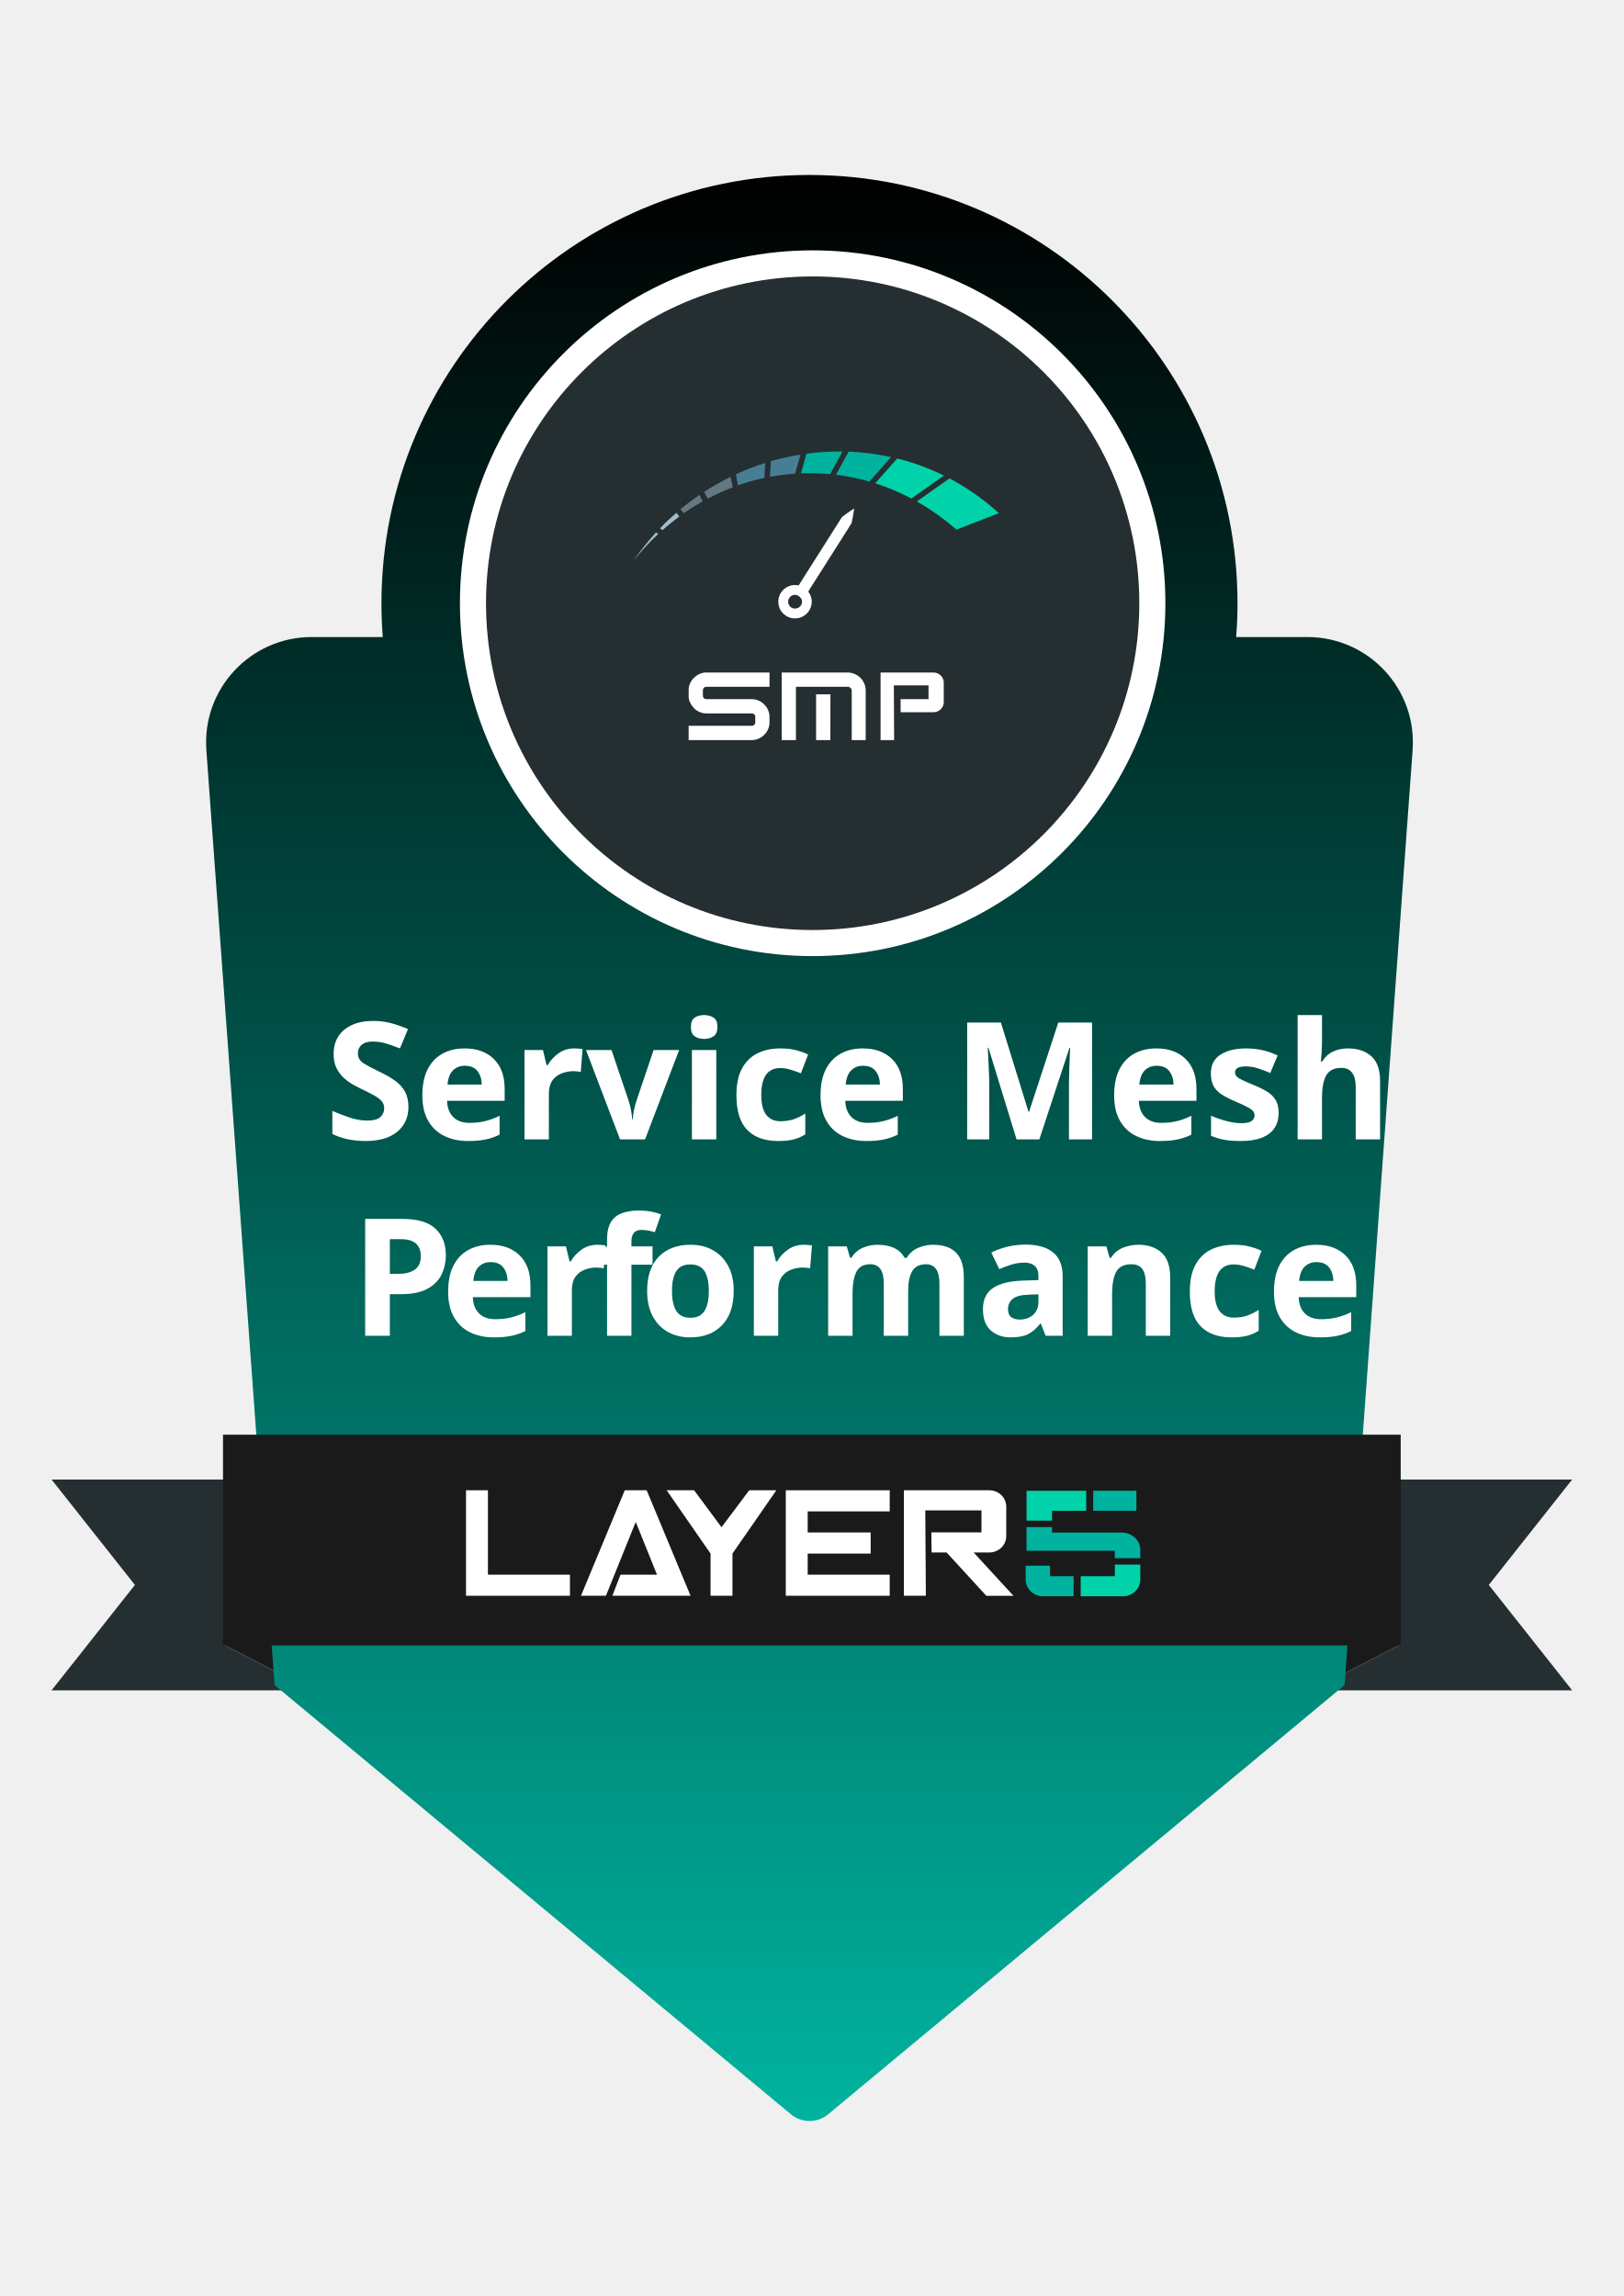
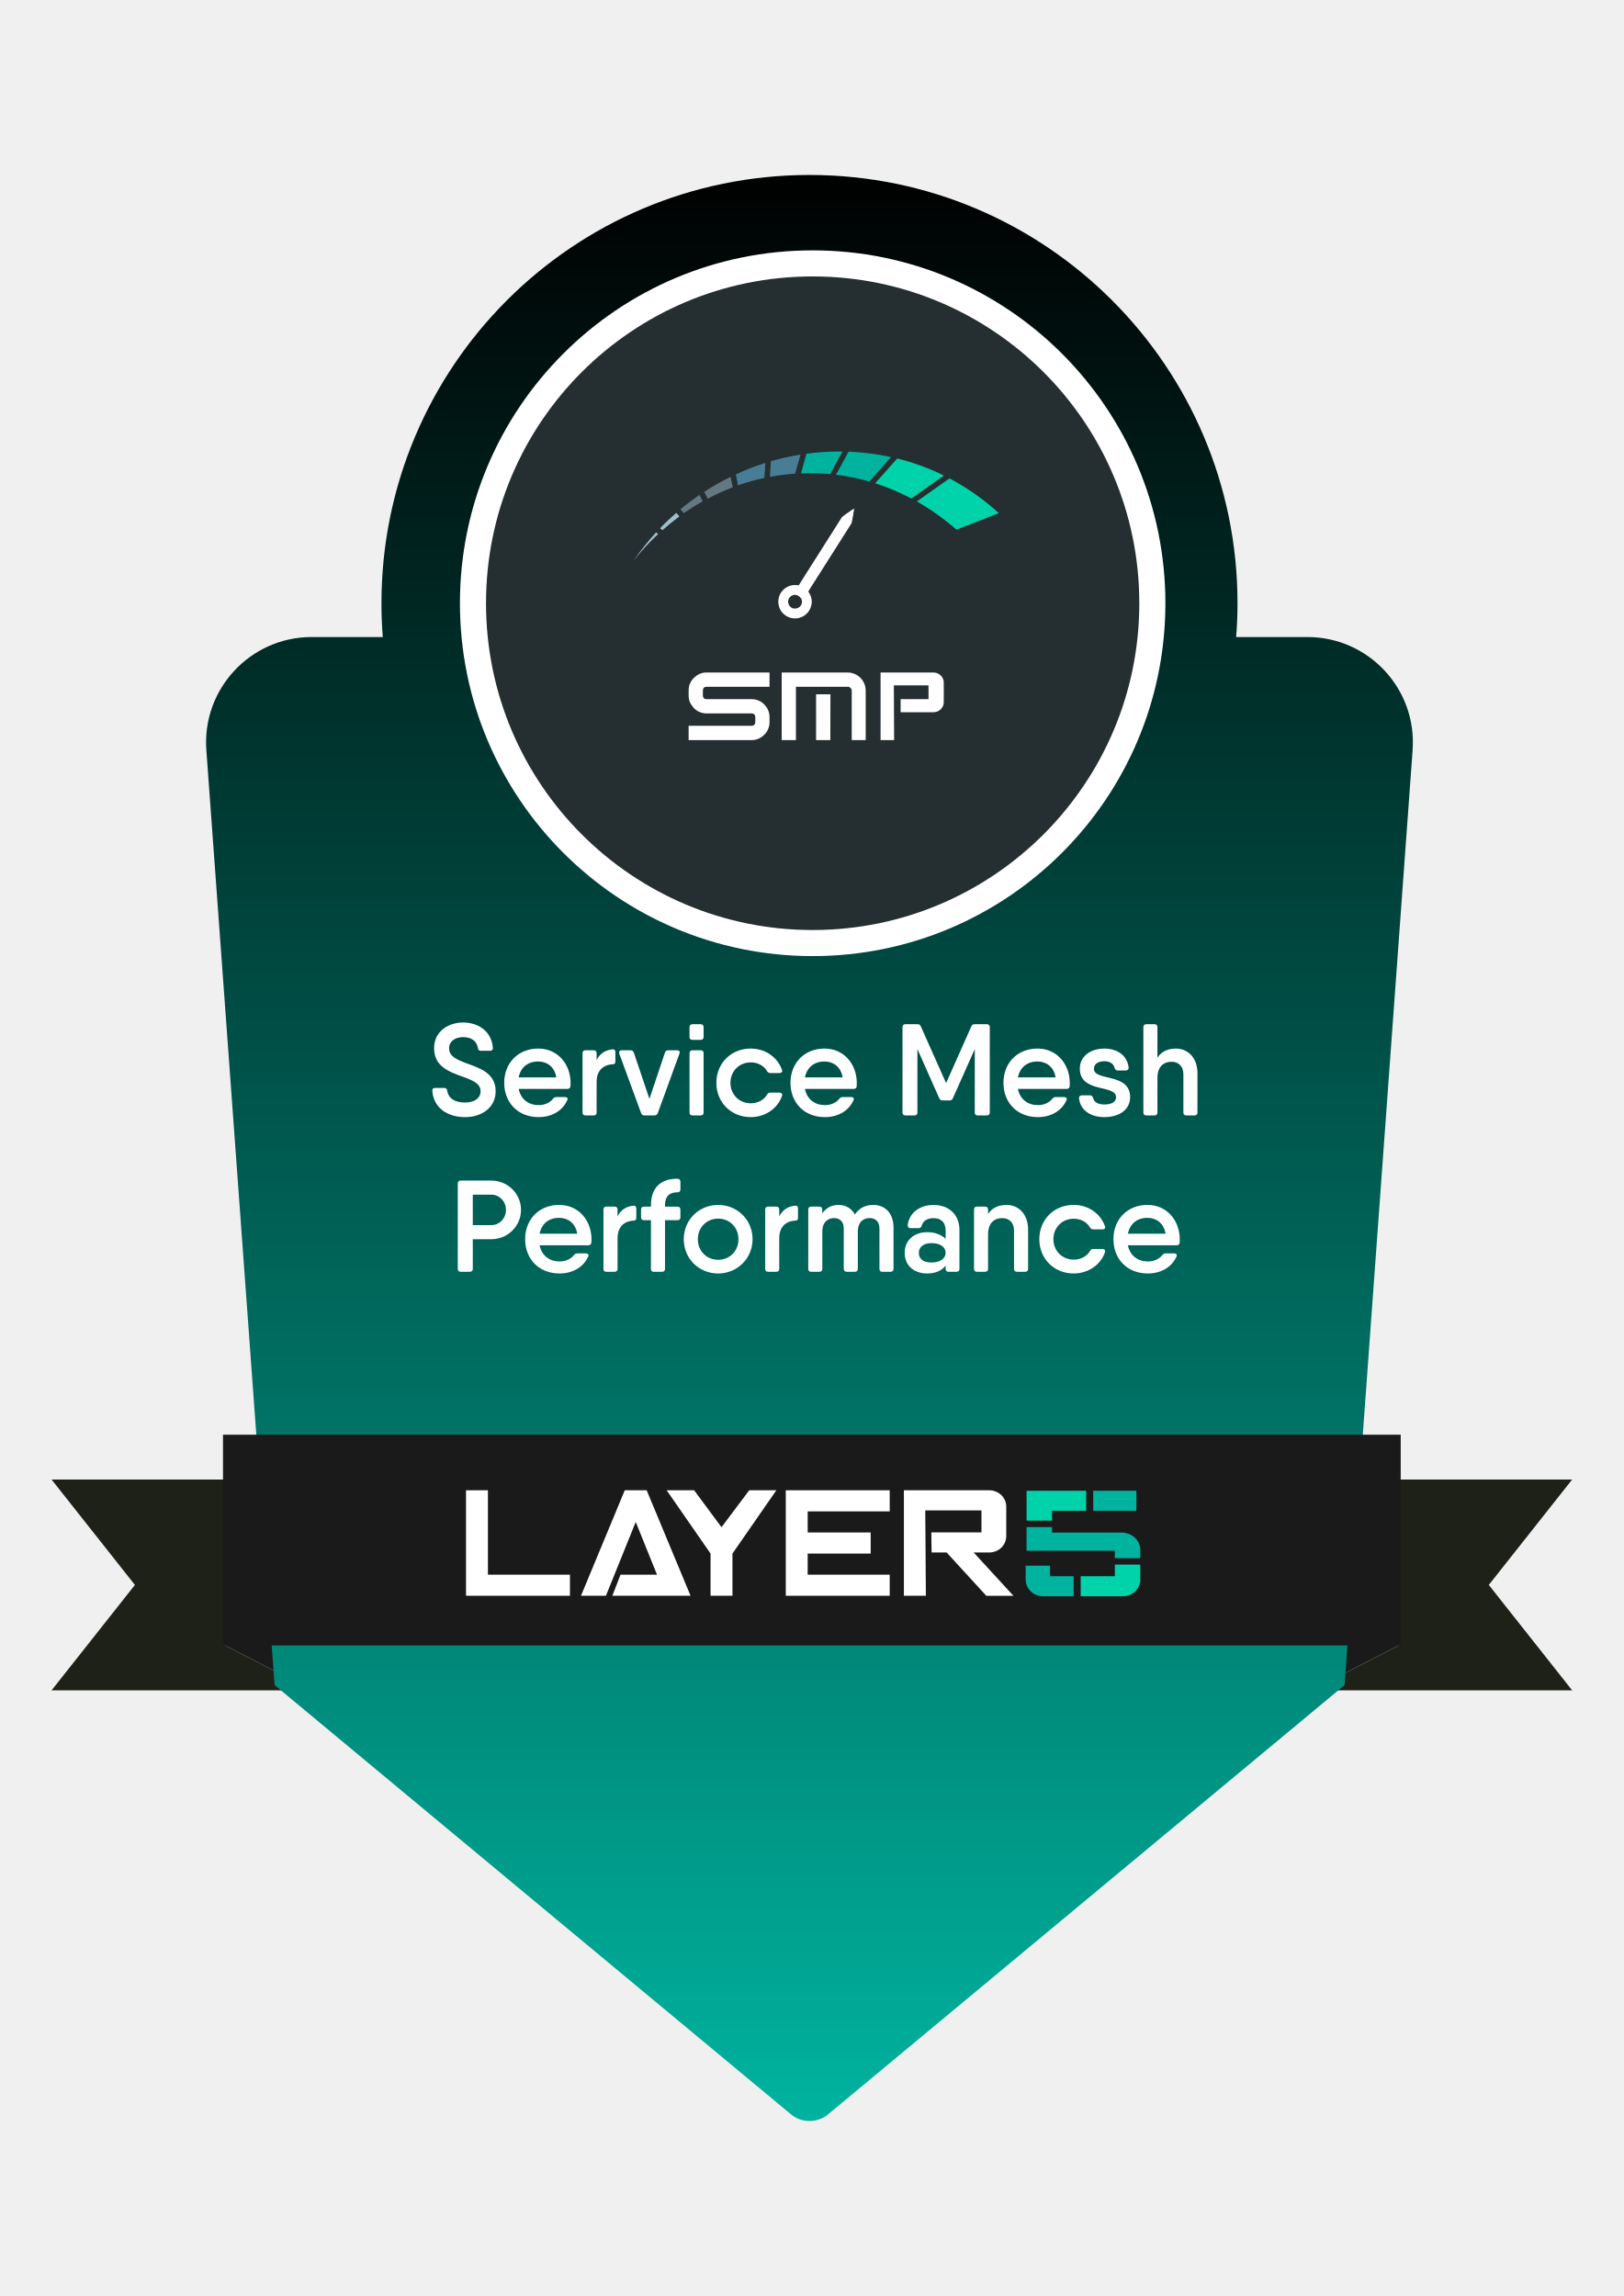
<svg xmlns="http://www.w3.org/2000/svg" id="Layer_1" data-name="Layer 1" viewBox="0 0 595.28 841.89">
  <defs>
    <style>
      .cls-1 {
        fill: #00b39f;
      }

-       .cls-2, .cls-3 {
+       .cls-2 {
        fill: #fff;
      }

-       .cls-4, .cls-5 {
+       .cls-3 {
        fill: #252e31;
-       }
- 
-       .cls-6 {
-         fill: #9fbfcd;
-       }
- 
-       .cls-7 {
-         fill: #477e96;
-       }
- 
-       .cls-8 {
-         fill: #647881;
-       }
- 
-       .cls-9 {
-         letter-spacing: -.03em;
-       }
- 
-       .cls-10 {
-         fill: #00d3a9;
-       }
- 
-       .cls-11 {
-         clip-path: url(#clippath);
-       }
- 
-       .cls-12 {
-         fill: #a20e30;
-       }
- 
-       .cls-13 {
-         fill: none;
-       }
- 
-       .cls-5 {
        stroke: #fff;
        stroke-width: 9.56px;
      }

-       .cls-14 {
+       .cls-4 {
+         fill: #9fbfcd;
+       }
+ 
+       .cls-5 {
+         fill: #477e96;
+       }
+ 
+       .cls-6 {
+         fill: #647881;
+       }
+ 
+       .cls-7 {
+         fill: #00d3a9;
+       }
+ 
+       .cls-8 {
+         clip-path: url(#clippath);
+       }
+ 
+       .cls-9 {
+         fill: #a20e30;
+       }
+ 
+       .cls-10 {
+         fill: #1e2117;
+       }
+ 
+       .cls-11 {
+         fill: none;
+       }
+ 
+       .cls-12 {
        fill: #1a1a1a;
      }

-       .cls-15 {
+       .cls-13 {
        fill: url(#linear-gradient);
-       }
- 
-       .cls-3 {
-         font-family: QanelasSoft-SemiBold, 'Qanelas Soft';
-         font-size: 60px;
-         font-weight: 600;
-       }
- 
-       .cls-16 {
-         letter-spacing: -.01em;
-       }
- 
-       .cls-17 {
-         letter-spacing: 0em;
      }
    </style>
    <clipPath id="clippath">
-       <rect class="cls-13" x="18.91" y="64.17" width="557.47" height="713.56" />
+       <rect class="cls-11" x="18.91" y="64.17" width="557.47" height="713.56" />
    </clipPath>
    <linearGradient id="linear-gradient" x1="296.78" y1="779.83" x2="296.78" y2="66.28" gradientTransform="translate(0 844) scale(1 -1)" gradientUnits="userSpaceOnUse">
      <stop offset="0" stop-color="#000" />
      <stop offset="1" stop-color="#00b39f" />
    </linearGradient>
  </defs>
-   <g id="smp">
-     <g class="cls-11">
-       <g>
-         <path class="cls-14" d="m480.87,602.94v16.86l32.65-16.86h-32.65Z" />
-         <path class="cls-14" d="m114.41,619.8v-16.86h-32.65l32.65,16.86Z" />
-         <path class="cls-4" d="m576.37,542.52H18.91l30.55,38.64-30.55,38.64h95.5l-32.65-16.86h32.65v-19.01h366.46v19.01h32.65l-32.65,16.86h95.5l-30.55-38.64,30.55-38.64Z" />
-         <path class="cls-15" d="m517.88,275.16l-24.94,342.73-189.32,157.36c-3.92,3.3-9.75,3.3-13.67,0l-189.28-157.36-25.01-342.73c-1.69-22.44,16.09-41.57,38.58-41.57h26.09c-.32-4.09-.48-8.22-.48-12.4,0-86.74,70.27-157.03,156.92-157.03s156.92,70.29,156.92,157.03c0,4.17-.16,8.31-.51,12.4h26.15c22.49,0,40.26,19.13,38.54,41.57Z" />
-         <text class="cls-3" transform="translate(119.08 417.79)">
-           <tspan x="0" y="0">Service Mesh</tspan>
-           <tspan class="cls-9" x="9.39" y="72">P</tspan>
-           <tspan x="42.51" y="72">e</tspan>
-           <tspan class="cls-17" x="76.95" y="72">r</tspan>
-           <tspan class="cls-16" x="97.35" y="72">f</tspan>
-           <tspan x="115.47" y="72">ormance</tspan>
-         </text>
-         <path class="cls-5" d="m297.92,345.8c68.78,0,124.55-55.79,124.55-124.61s-55.78-124.61-124.55-124.61-124.52,55.79-124.52,124.61,55.75,124.61,124.52,124.61Z" />
-         <path class="cls-8" d="m259.44,182.86c2.99-1.58,6.05-2.97,9.21-4.17l-.8-3.85c-3.31,1.64-6.56,3.48-9.68,5.5l1.27,2.52Z" />
-         <path class="cls-1" d="m318.73,176.58l7.96-8.98c-5.13-1.11-10.32-1.78-15.55-2l-4.65,8.46c4.14.54,8.22,1.39,12.23,2.52Z" />
-         <path class="cls-8" d="m257.63,183.8l-1.18-2.35c-2.39,1.65-4.75,3.42-6.98,5.27l1.21,1.45c2.26-1.56,4.59-3.01,6.94-4.37Z" />
-         <path class="cls-10" d="m334.11,182.8l11.95-8.43c-5.48-2.69-11.21-4.78-17.11-6.26l-8.09,9.09c4.59,1.48,9.01,3.35,13.25,5.59Z" />
-         <path class="cls-6" d="m249.06,189.36l-1.11-1.33c-2.07,1.79-4.08,3.68-5.96,5.68l.86.7c2.01-1.77,4.05-3.45,6.21-5.04Z" />
-         <path class="cls-10" d="m348.1,175.41l-11.98,8.46c5.19,2.94,10.03,6.41,14.53,10.34l15.55-6.05c-5.48-5-11.56-9.28-18.09-12.74Z" />
-         <path class="cls-6" d="m240.52,195.2c-3.03,3.33-5.83,6.86-8.38,10.57,2.77-3.56,5.86-6.89,9.17-9.96l-.8-.61Z" />
-         <path class="cls-7" d="m282.6,169.11l-.32,5.73c3.06-.56,6.12-.95,9.21-1.16l2.01-7.01c-3.66.6-7.29,1.41-10.89,2.43Z" />
-         <path class="cls-1" d="m293.66,173.56c1.02-.03,2.1-.06,3.19-.06,2.52,0,5.03.12,7.49.35l4.52-8.28c-4.4-.06-8.82.2-13.19.78l-2.01,7.21Z" />
-         <path class="cls-7" d="m270.53,177.96c3.19-1.11,6.4-2.02,9.72-2.72l.32-5.5c-3.7,1.16-7.29,2.56-10.8,4.2l.76,4.03Z" />
-         <path class="cls-2" d="m317.48,271.38h-5.22v-18.13c.03-.18,0-.37-.1-.53-.06-.18-.19-.34-.35-.45-.13-.14-.29-.26-.45-.35-.16-.08-.35-.11-.54-.09h-24.24v-5.24h24.15c.89,0,1.78.18,2.58.53.8.33,1.53.81,2.13,1.42.61.61,1.08,1.33,1.43,2.13.35.81.51,1.69.51,2.58v18.13h.1Zm-25.68,0h-5.22v-19.55h5.22v19.55Zm12.61,0h-5.22v-16.8h5.26l-.03,16.8Z" />
-         <path class="cls-2" d="m282.12,264.89c0,.86-.16,1.71-.54,2.49-.32.78-.8,1.48-1.4,2.04-.61.6-1.27,1.08-2.04,1.42-.8.35-1.66.54-2.52.53h-23.16v-5.24h23.16c.19,0,.35-.02.51-.09.13-.06.29-.15.38-.27.13-.12.22-.25.29-.41.06-.15.1-.32.1-.48v-2.04c0-.16-.03-.33-.1-.48-.06-.15-.16-.29-.29-.41-.1-.12-.25-.21-.38-.27-.16-.06-.32-.09-.51-.09h-16.69c-.86,0-1.69-.18-2.48-.53-.76-.32-1.47-.8-2.04-1.42-.57-.6-1.05-1.29-1.43-2.04-.35-.78-.54-1.63-.51-2.49v-2.04c0-.85.16-1.68.51-2.46.32-.78.83-1.48,1.43-2.07.61-.58,1.27-1.06,2.04-1.42.8-.35,1.62-.54,2.48-.53h23.19v5.24h-23.19c-.16,0-.32.03-.48.09-.16.06-.29.15-.41.27-.1.12-.19.26-.25.41-.06.15-.1.32-.1.48v2.04c0,.16.03.33.1.48s.16.29.25.41c.13.12.26.21.41.27.16.06.32.09.48.09h16.69c.86-.01,1.72.17,2.52.53.76.31,1.47.8,2.04,1.42.61.58,1.08,1.27,1.4,2.03.35.78.54,1.63.54,2.49v2.06Z" />
-         <path class="cls-2" d="m341.82,261.16h.38c.48,0,.99-.09,1.47-.28.45-.19.89-.47,1.24-.83.35-.36.64-.78.83-1.25.19-.47.29-.97.26-1.47v-6.92c.03-.5-.06-1-.26-1.47-.19-.47-.48-.89-.83-1.24-.38-.36-.8-.64-1.24-.83-.48-.19-.99-.29-1.47-.28h-19.37v24.79h4.97l-.1-20.08h12.71v5.06h-10.23v4.8" />
-         <path class="cls-2" d="m291.94,214.53c-1.21-.1-2.42.17-3.47.76s-1.91,1.48-2.48,2.56c-.54,1.08-.76,2.3-.61,3.5.13,1.2.61,2.34,1.4,3.26.8.92,1.85,1.59,2.99,1.92,1.18.33,2.42.31,3.57-.06,1.15-.37,2.17-1.08,2.93-2.03.73-.95,1.21-2.1,1.31-3.31.13-1.62-.41-3.23-1.47-4.46-1.05-1.24-2.55-2.01-4.17-2.14Zm-.67,8.63c-.48-.04-.96-.23-1.37-.54-.38-.31-.67-.73-.83-1.21-.16-.48-.16-.99-.03-1.47.16-.48.41-.91.8-1.23.38-.32.86-.53,1.34-.59.51-.06,1.02.03,1.47.26.45.23.8.58,1.05,1.02s.35.94.32,1.43c-.06.67-.38,1.28-.89,1.71-.51.43-1.18.65-1.85.6h0Z" />
-         <path class="cls-2" d="m310.83,188c-.76.52-1.47,1.07-2.17,1.62l-2.71,4.29-5.42,8.54-5.42,8.54-1.34,2.14-.67,1.07c-.1.18-.22.36-.35.52-.16.15-.29.32-.35.52-.22.87-.38,1.74-.54,2.64-.03.08-.06.17-.03.26.35.05.7.17.99.37.32.19.57.45.76.76.06-.05.16-.1.22-.14.76-.52,1.47-1.07,2.2-1.62.13-.15.25-.34.32-.55.1-.19.19-.37.32-.55l.64-1.07,1.37-2.14,5.42-8.54,5.42-8.54,2.71-4.29c.19-.87.38-1.77.54-2.66.16-.9.29-1.8.41-2.72-.83.52-1.59,1.02-2.33,1.57Z" />
-         <path class="cls-12" d="m114.41,583.9v19.01h366.46v-19.01H114.41Z" />
-         <path class="cls-14" d="m513.52,603.34H81.76v-77.27h431.76v77.27Z" />
-         <path class="cls-2" d="m178.88,546.45h-8.03v38.68h38.1v-7.73h-30.07v-30.95Z" />
-         <path class="cls-2" d="m229.05,546.45l-16.05,38.68h9.14l10.93-27.07,7.8,19.34h-13.38l-2.99,7.73h28.67l-16.09-38.68h-8.03Z" />
-         <path class="cls-2" d="m264.51,559.99l-10.03-13.54h-10.07l16.09,23.21v15.47h8.03v-15.47l16.09-23.21h-9.94l-10.16,13.54Z" />
-         <path class="cls-2" d="m288.08,552.54v32.59h38.1v-7.73h-30.07v-7.74h23.09v-7.74h-23.09v-7.73h30.07v-7.74h-38.1v6.09Z" />
-         <path class="cls-2" d="m339.21,553.83h20.61v8.05h-18.38l.1,7.38h5.51l14.56,15.89h9.94l-14.59-15.89h5.7c.83,0,1.66-.15,2.39-.46.76-.3,1.47-.74,2.04-1.3.57-.56,1.05-1.22,1.34-1.95.32-.73.48-1.51.48-2.3v-10.79c0-1.59-.64-3.12-1.82-4.25-1.18-1.13-2.77-1.76-4.43-1.76h-31.28v38.68h8.06l-.22-31.3Z" />
-         <path class="cls-1" d="m416.62,546.62h-15.83v7.34h15.83v-7.34Z" />
-         <path class="cls-1" d="m418.05,571.34v-3.04c0-3.5-3.06-6.34-6.85-6.34h-25.52v-2h-9.33v8.66h32.36v2.71h9.33Z" />
-         <path class="cls-10" d="m385.69,557.57v-3.6h12.52v-7.34h-21.85v10.94h9.33Z" />
-         <path class="cls-10" d="m408.72,573.7v4.27h-12.52v7.34h15.42c1.66.03,3.28-.59,4.49-1.71,1.21-1.12,1.91-2.65,1.94-4.27v-5.63h-9.33Z" />
-         <path class="cls-1" d="m384.95,574.1v3.87h8.66v7.34h-11.15c-1.66.03-3.28-.59-4.49-1.71-1.21-1.12-1.91-2.66-1.94-4.27v-5.23h8.92Z" />
-       </g>
+   <g class="cls-8">
+     <g>
+       <path class="cls-12" d="m480.87,602.94v16.86l32.65-16.86h-32.65Z" />
+       <path class="cls-12" d="m114.41,619.8v-16.86h-32.65l32.65,16.86Z" />
+       <path class="cls-10" d="m576.37,542.52H18.91l30.55,38.64-30.55,38.64h95.5l-32.65-16.86h32.65v-19.01h366.46v19.01h32.65l-32.65,16.86h95.5l-30.55-38.64,30.55-38.64Z" />
+       <path class="cls-13" d="m517.88,275.16l-24.94,342.73-189.32,157.36c-3.92,3.3-9.75,3.3-13.67,0l-189.28-157.36-25.01-342.73c-1.69-22.44,16.09-41.57,38.58-41.57h26.09c-.32-4.09-.48-8.22-.48-12.4,0-86.74,70.27-157.03,156.92-157.03s156.92,70.29,156.92,157.03c0,4.17-.16,8.31-.51,12.4h26.15c22.49,0,40.26,19.13,38.54,41.57Z" />
+       <path class="cls-3" d="m297.92,345.8c68.78,0,124.55-55.79,124.55-124.61s-55.78-124.61-124.55-124.61-124.52,55.79-124.52,124.61,55.75,124.61,124.52,124.61Z" />
+       <path class="cls-6" d="m259.44,182.86c2.99-1.58,6.05-2.97,9.21-4.17l-.8-3.85c-3.31,1.64-6.56,3.48-9.68,5.5l1.27,2.52Z" />
+       <path class="cls-1" d="m318.73,176.58l7.96-8.98c-5.13-1.11-10.32-1.78-15.55-2l-4.65,8.46c4.14.54,8.22,1.39,12.23,2.52Z" />
+       <path class="cls-6" d="m257.63,183.8l-1.18-2.35c-2.39,1.65-4.75,3.42-6.98,5.27l1.21,1.45c2.26-1.56,4.59-3.01,6.94-4.37Z" />
+       <path class="cls-7" d="m334.11,182.8l11.95-8.43c-5.48-2.69-11.21-4.78-17.11-6.26l-8.09,9.09c4.59,1.48,9.01,3.35,13.25,5.59Z" />
+       <path class="cls-4" d="m249.06,189.36l-1.11-1.33c-2.07,1.79-4.08,3.68-5.96,5.68l.86.7c2.01-1.77,4.05-3.45,6.21-5.04Z" />
+       <path class="cls-7" d="m348.1,175.41l-11.98,8.46c5.19,2.94,10.03,6.41,14.53,10.34l15.55-6.05c-5.48-5-11.56-9.28-18.09-12.74Z" />
+       <path class="cls-4" d="m240.52,195.2c-3.03,3.33-5.83,6.86-8.38,10.57,2.77-3.56,5.86-6.89,9.17-9.96l-.8-.61Z" />
+       <path class="cls-5" d="m282.6,169.11l-.32,5.73c3.06-.56,6.12-.95,9.21-1.16l2.01-7.01c-3.66.6-7.29,1.41-10.89,2.43Z" />
+       <path class="cls-1" d="m293.66,173.56c1.02-.03,2.1-.06,3.19-.06,2.52,0,5.03.12,7.49.35l4.52-8.28c-4.4-.06-8.82.2-13.19.78l-2.01,7.21Z" />
+       <path class="cls-5" d="m270.53,177.96c3.19-1.11,6.4-2.02,9.72-2.72l.32-5.5c-3.7,1.16-7.29,2.56-10.8,4.2l.76,4.03Z" />
+       <path class="cls-2" d="m317.48,271.38h-5.22v-18.13c.03-.18,0-.37-.1-.53-.06-.18-.19-.34-.35-.45-.13-.14-.29-.26-.45-.35-.16-.08-.35-.11-.54-.09h-24.24v-5.24h24.15c.89,0,1.78.18,2.58.53.8.33,1.53.81,2.13,1.42.61.61,1.08,1.33,1.43,2.13.35.81.51,1.69.51,2.58v18.13h.1Zm-25.68,0h-5.22v-19.55h5.22v19.55Zm12.61,0h-5.22v-16.8h5.26l-.03,16.8Z" />
+       <path class="cls-2" d="m282.12,264.89c0,.86-.16,1.71-.54,2.49-.32.78-.8,1.48-1.4,2.04-.61.6-1.27,1.08-2.04,1.42-.8.35-1.66.54-2.52.53h-23.16v-5.24h23.16c.19,0,.35-.02.51-.09.13-.06.29-.15.38-.27.13-.12.22-.25.29-.41.06-.15.1-.32.1-.48v-2.04c0-.16-.03-.33-.1-.48-.06-.15-.16-.29-.29-.41-.1-.12-.25-.21-.38-.27-.16-.06-.32-.09-.51-.09h-16.69c-.86,0-1.69-.18-2.48-.53-.76-.32-1.47-.8-2.04-1.42-.57-.6-1.05-1.29-1.43-2.04-.35-.78-.54-1.63-.51-2.49v-2.04c0-.85.16-1.68.51-2.46.32-.78.83-1.48,1.43-2.07.61-.58,1.27-1.06,2.04-1.42.8-.35,1.62-.54,2.48-.53h23.19v5.24h-23.19c-.16,0-.32.03-.48.09-.16.06-.29.15-.41.27-.1.12-.19.26-.25.41-.06.15-.1.32-.1.48v2.04c0,.16.03.33.1.48s.16.29.25.41c.13.12.26.21.41.27.16.06.32.09.48.09h16.69c.86-.01,1.72.17,2.52.53.76.31,1.47.8,2.04,1.42.61.58,1.08,1.27,1.4,2.03.35.78.54,1.63.54,2.49v2.06Z" />
+       <path class="cls-2" d="m341.82,261.16h.38c.48,0,.99-.09,1.47-.28.45-.19.89-.47,1.24-.83.35-.36.64-.78.83-1.25.19-.47.29-.97.26-1.47v-6.92c.03-.5-.06-1-.26-1.47-.19-.47-.48-.89-.83-1.24-.38-.36-.8-.64-1.24-.83-.48-.19-.99-.29-1.47-.28h-19.37v24.79h4.97l-.1-20.08h12.71v5.06h-10.23v4.8" />
+       <path class="cls-2" d="m291.94,214.53c-1.21-.1-2.42.17-3.47.76s-1.91,1.48-2.48,2.56c-.54,1.08-.76,2.3-.61,3.5.13,1.2.61,2.34,1.4,3.26.8.92,1.85,1.59,2.99,1.92,1.18.33,2.42.31,3.57-.06,1.15-.37,2.17-1.08,2.93-2.03.73-.95,1.21-2.1,1.31-3.31.13-1.62-.41-3.23-1.47-4.46-1.05-1.24-2.55-2.01-4.17-2.14Zm-.67,8.63c-.48-.04-.96-.23-1.37-.54-.38-.31-.67-.73-.83-1.21-.16-.48-.16-.99-.03-1.47.16-.48.41-.91.8-1.23.38-.32.86-.53,1.34-.59.51-.06,1.02.03,1.47.26.45.23.8.58,1.05,1.02s.35.94.32,1.43c-.06.67-.38,1.28-.89,1.71-.51.43-1.18.65-1.85.6h0Z" />
+       <path class="cls-2" d="m310.83,188c-.76.52-1.47,1.07-2.17,1.62l-2.71,4.29-5.42,8.54-5.42,8.54-1.34,2.14-.67,1.07c-.1.18-.22.36-.35.52-.16.15-.29.32-.35.52-.22.87-.38,1.74-.54,2.64-.03.08-.06.17-.03.26.35.05.7.17.99.37.32.19.57.45.76.76.06-.05.16-.1.22-.14.76-.52,1.47-1.07,2.2-1.62.13-.15.25-.34.32-.55.1-.19.19-.37.32-.55l.64-1.07,1.37-2.14,5.42-8.54,5.42-8.54,2.71-4.29c.19-.87.38-1.77.54-2.66.16-.9.29-1.8.41-2.72-.83.52-1.59,1.02-2.33,1.57Z" />
+       <path class="cls-9" d="m114.41,583.9v19.01h366.46v-19.01H114.41Z" />
+       <path class="cls-12" d="m513.52,603.34H81.76v-77.27h431.76v77.27Z" />
+       <path class="cls-2" d="m178.88,546.45h-8.03v38.68h38.1v-7.73h-30.07v-30.95Z" />
+       <path class="cls-2" d="m229.05,546.45l-16.05,38.68h9.14l10.93-27.07,7.8,19.34h-13.38l-2.99,7.73h28.67l-16.09-38.68h-8.03Z" />
+       <path class="cls-2" d="m264.51,559.99l-10.03-13.54h-10.07l16.09,23.21v15.47h8.03v-15.47l16.09-23.21h-9.94l-10.16,13.54Z" />
+       <path class="cls-2" d="m288.08,552.54v32.59h38.1v-7.73h-30.07v-7.74h23.09v-7.74h-23.09v-7.73h30.07v-7.74h-38.1v6.09Z" />
+       <path class="cls-2" d="m339.21,553.83h20.61v8.05h-18.38l.1,7.38h5.51l14.56,15.89h9.94l-14.59-15.89h5.7c.83,0,1.66-.15,2.39-.46.76-.3,1.47-.74,2.04-1.3.57-.56,1.05-1.22,1.34-1.95.32-.73.48-1.51.48-2.3v-10.79c0-1.59-.64-3.12-1.82-4.25-1.18-1.13-2.77-1.76-4.43-1.76h-31.28v38.68h8.06l-.22-31.3Z" />
+       <path class="cls-1" d="m416.62,546.62h-15.83v7.34h15.83v-7.34Z" />
+       <path class="cls-1" d="m418.05,571.34v-3.04c0-3.5-3.06-6.34-6.85-6.34h-25.52v-2h-9.33v8.66h32.36v2.71h9.33Z" />
+       <path class="cls-7" d="m385.69,557.57v-3.6h12.52v-7.34h-21.85v10.94h9.33Z" />
+       <path class="cls-7" d="m408.72,573.7v4.27h-12.52v7.34h15.42c1.66.03,3.28-.59,4.49-1.71,1.21-1.12,1.91-2.65,1.94-4.27v-5.63h-9.33Z" />
+       <path class="cls-1" d="m384.95,574.1v3.87h8.66v7.34h-11.15c-1.66.03-3.28-.59-4.49-1.71-1.21-1.12-1.91-2.66-1.94-4.27v-5.23h8.92Z" />
+       <path class="cls-2" d="m170.47,409.62c-6.15,0-11.47-3.15-11.98-9.6-.06-.72.32-1.1,1.05-1.1h3.34c.67,0,.99.33,1.08,1.05.45,2.82,2.84,4.3,6.5,4.3s5.73-1.67,5.73-4.16c0-2.82-2.96-4.01-6.4-5.26-4.87-1.77-10.64-3.63-10.64-10.51,0-6.12,5.16-9.41,10.61-9.41s10.42,3.06,10.93,9.27c.06.72-.32,1.1-1.05,1.1h-3.34c-.67,0-.99-.33-1.08-1-.45-2.68-2.48-4.01-5.45-4.01s-5.13,1.58-5.13,4.06c0,2.91,2.64,4.11,6.02,5.4,4.94,1.82,11.05,3.58,11.05,10.37,0,6.12-5.22,9.51-11.24,9.51Zm26.89-25.13c7.14,0,11.82,5.73,11.82,12.61,0,.43,0,.81-.06,1.19-.03.67-.48,1-1.15,1h-17.81c.8,3.92,3.73,5.93,7.36,5.93,2.29,0,4.14-.96,5.19-2.29.38-.43.73-.67,1.31-.67h3.06c.8,0,1.24.48.89,1.15-1.72,3.87-5.64,6.21-10.51,6.21-7.65,0-12.61-5.4-12.61-12.57s5.03-12.57,12.52-12.57Zm-7.2,10.56h13.79c-.67-4.06-3.57-5.83-6.63-5.83-3.89,0-6.47,2.25-7.17,5.83Zm34.37-10.27c.7-.1,1.08.33,1.08,1v3.39c0,.67-.29,1.05-.8,1.05-3.12.1-6.08,1.82-6.08,6.5v11.23c0,.67-.38,1.05-1.08,1.05h-3.03c-.67,0-1.05-.38-1.05-1.05v-21.74c0-.72.38-1.1,1.05-1.1h3.03c.7,0,1.08.38,1.08,1.1v2.48c1.24-2.48,3.34-3.68,5.8-3.92Zm23.7.33c.76,0,1.15.48.86,1.24l-7.93,21.79c-.26.57-.64.86-1.24.86h-3.7c-.57,0-.99-.29-1.18-.86l-8-21.79c-.22-.76.16-1.24.92-1.24h3.19c.64,0,1.05.29,1.24.91l5.7,16.92,5.67-16.92c.19-.62.64-.91,1.21-.91h3.25Zm5.64-3.82c-.7,0-1.08-.38-1.08-1.05v-3.58c0-.72.38-1.1,1.08-1.1h3.03c.67,0,1.05.38,1.05,1.1v3.58c0,.67-.38,1.05-1.05,1.05h-3.03Zm0,27.71c-.7,0-1.08-.38-1.08-1.05v-21.74c0-.72.38-1.1,1.08-1.1h3.03c.67,0,1.05.38,1.05,1.1v21.74c0,.67-.38,1.05-1.05,1.05h-3.03Zm31.89-8.36c.76,0,1.21.48.92,1.24-1.59,4.59-6.12,7.74-11.44,7.74-7.26,0-12.61-5.45-12.61-12.57s5.35-12.57,12.61-12.57c5.32,0,9.81,3.15,11.44,7.79.29.72-.16,1.19-.92,1.19h-3.28c-.57,0-1.02-.24-1.31-.76-1.15-1.96-3.34-3.15-5.93-3.15-4.2,0-7.45,3.2-7.45,7.5s3.25,7.5,7.45,7.5c2.58,0,4.78-1.19,5.93-3.11.29-.53.67-.81,1.31-.81h3.28Zm16.56-16.15c7.1,0,11.79,5.73,11.79,12.61,0,.43,0,.81-.03,1.19-.06.67-.48,1-1.15,1h-17.84c.83,3.92,3.73,5.93,7.36,5.93,2.29,0,4.17-.96,5.22-2.29.38-.43.7-.67,1.27-.67h3.06c.83,0,1.24.48.92,1.15-1.72,3.87-5.64,6.21-10.51,6.21-7.65,0-12.61-5.4-12.61-12.57s5-12.57,12.52-12.57Zm-7.23,10.56h13.83c-.67-4.06-3.6-5.83-6.66-5.83-3.85,0-6.43,2.25-7.17,5.83Zm66.67-19.5c.73,0,1.11.38,1.11,1.1v31.3c0,.67-.38,1.05-1.11,1.05h-3.34c-.67,0-1.05-.38-1.05-1.05v-23.27l-8.03,18.01c-.22.57-.61.81-1.24.81h-2.52c-.57,0-1.02-.24-1.24-.81l-8-18.01v23.27c0,.67-.38,1.05-1.08,1.05h-3.34c-.67,0-1.05-.38-1.05-1.05v-31.3c0-.72.38-1.1,1.05-1.1h4.43c.64,0,1.02.24,1.24.81l9.27,20.79,9.24-20.79c.22-.57.67-.81,1.24-.81h4.43Zm18.64,8.94c7.1,0,11.79,5.73,11.79,12.61,0,.43,0,.81-.03,1.19-.06.67-.48,1-1.15,1h-17.84c.83,3.92,3.73,5.93,7.36,5.93,2.29,0,4.17-.96,5.22-2.29.38-.43.7-.67,1.27-.67h3.06c.83,0,1.24.48.92,1.15-1.72,3.87-5.64,6.21-10.51,6.21-7.65,0-12.61-5.4-12.61-12.57s5-12.57,12.52-12.57Zm-7.23,10.56h13.83c-.67-4.06-3.6-5.83-6.66-5.83-3.85,0-6.43,2.25-7.17,5.83Zm27.87-3.2c0,4.78,13.28,1.34,13.28,10.46,0,4.68-4.11,7.31-9.43,7.31-4.87,0-8.79-2.34-9.3-6.88-.06-.72.38-1.1,1.05-1.1h2.96c.67,0,.89.33,1.15.96.41,1.72,2.1,2.39,4.14,2.39,2.55,0,4.27-.86,4.27-2.68,0-4.78-13.28-1.39-13.28-10.46,0-4.68,4.11-7.36,9.02-7.36,4.49,0,8.31,2.34,8.86,6.88.1.76-.35,1.15-1.05,1.15h-2.96c-.64,0-.92-.38-1.15-1-.38-1.67-1.98-2.39-3.69-2.39-2.13,0-3.85.91-3.85,2.72Zm30.07-7.36c4.46,0,7.9,3.39,7.9,9.13v14.33c0,.67-.38,1.05-1.05,1.05h-3.03c-.7,0-1.08-.38-1.08-1.05v-14c0-3.11-1.88-4.63-4.36-4.63-2.71,0-5.16,1.62-5.16,5.97v12.66c0,.67-.38,1.05-1.05,1.05h-2.99c-.73,0-1.11-.38-1.11-1.05v-31.3c0-.72.38-1.1,1.11-1.1h2.99c.67,0,1.05.38,1.05,1.1v11.18c1.53-2.34,3.89-3.34,6.79-3.34Zm-250.99,48.4c6.05,0,10.89,4.83,10.89,10.75s-4.84,10.75-10.89,10.75h-6.79v10.89c0,.67-.38,1.05-1.11,1.05h-3.34c-.67,0-1.05-.38-1.05-1.05v-31.3c0-.72.38-1.1,1.05-1.1h11.24Zm0,16.34c2.99,0,5.38-2.48,5.38-5.59s-2.39-5.59-5.38-5.59h-6.79v11.18h6.79Zm24.91-7.41c7.14,0,11.82,5.73,11.82,12.61,0,.43,0,.81-.06,1.19-.03.67-.48,1-1.15,1h-17.81c.8,3.92,3.73,5.93,7.36,5.93,2.29,0,4.14-.96,5.19-2.29.38-.43.73-.67,1.31-.67h3.06c.8,0,1.24.48.89,1.15-1.72,3.87-5.64,6.21-10.51,6.21-7.64,0-12.61-5.4-12.61-12.57s5.03-12.57,12.52-12.57Zm-7.2,10.56h13.79c-.67-4.06-3.57-5.83-6.63-5.83-3.89,0-6.47,2.25-7.17,5.83Zm34.37-10.27c.7-.1,1.08.33,1.08,1v3.39c0,.67-.29,1.05-.8,1.05-3.12.1-6.08,1.82-6.08,6.5v11.23c0,.67-.38,1.05-1.08,1.05h-3.03c-.67,0-1.05-.38-1.05-1.05v-21.74c0-.72.38-1.1,1.05-1.1h3.03c.7,0,1.08.38,1.08,1.1v2.48c1.24-2.48,3.34-3.68,5.8-3.92Zm16.12-4.92c-2.96,0-4.52,1.53-4.52,4.78v.48h4.59c.67,0,1.05.38,1.05,1.1v2.82c0,.67-.38,1.05-1.05,1.05h-4.59v17.87c0,.67-.38,1.05-1.11,1.05h-2.99c-.67,0-1.05-.38-1.05-1.05v-17.87h-2.58c-.67,0-1.05-.38-1.05-1.05v-2.82c0-.72.38-1.1,1.05-1.1h2.58v-.48c0-6.12,3.25-9.8,9.75-9.75.67,0,1.05.48,1.05,1.15v2.82c0,.67-.38,1-1.11,1Zm14.97,29.77c-7.04,0-12.61-5.45-12.61-12.57s5.57-12.57,12.61-12.57,12.61,5.5,12.61,12.57-5.64,12.57-12.61,12.57Zm0-5.02c4.21,0,7.45-3.2,7.45-7.55s-3.25-7.55-7.45-7.55-7.45,3.2-7.45,7.55,3.25,7.55,7.45,7.55Zm28.16-19.83c.73-.1,1.11.33,1.11,1v3.39c0,.67-.29,1.05-.83,1.05-3.09.1-6.05,1.82-6.05,6.5v11.23c0,.67-.38,1.05-1.11,1.05h-2.99c-.67,0-1.05-.38-1.05-1.05v-21.74c0-.72.38-1.1,1.05-1.1h2.99c.73,0,1.11.38,1.11,1.1v2.48c1.24-2.48,3.34-3.68,5.77-3.92Zm28.67-.29h-.03c4.33,0,7.49,2.91,7.49,8.41v15.05c0,.67-.38,1.05-1.08,1.05h-3.03c-.67,0-1.05-.38-1.05-1.05v-14.72c0-2.87-1.66-3.92-3.63-3.92s-4.3,1.15-4.3,5.02v13.62c0,.67-.38,1.05-1.05,1.05h-2.99c-.73,0-1.11-.38-1.11-1.05v-14.72c0-2.87-1.66-3.92-3.57-3.92s-4.3,1.15-4.3,5.02v13.62c0,.67-.38,1.05-1.11,1.05h-2.99c-.67,0-1.05-.38-1.05-1.05v-21.74c0-.72.38-1.1,1.05-1.1h2.99c.73,0,1.11.38,1.11,1.1v1.39c1.47-2.15,3.57-3.11,5.96-3.11,2.55,0,4.68,1.19,5.99,3.49,1.66-2.44,3.95-3.49,6.72-3.49Zm22.11,0c5.32,0,9.52,3.25,9.52,9.22v14.24c0,.67-.38,1.05-1.11,1.05h-2.9c-.67,0-1.05-.38-1.05-1.05v-1.19c-1.5,1.86-3.79,2.87-6.79,2.87-4.3,0-8.22-2.48-8.22-7.55s3.92-7.6,8.22-7.6c2.99,0,5.29,1,6.79,2.44v-2.96c0-3.3-1.91-4.63-4.46-4.63-2.13,0-3.85.96-4.3,2.72-.22.62-.48.96-1.15.96h-2.96c-.67,0-1.08-.38-1.05-1.1.57-4.63,4.56-7.41,9.46-7.41Zm-.7,21.12c3.09,0,5.16-1.48,5.16-3.54,0-2.2-2.07-3.58-5.16-3.58s-4.68,1.53-4.68,3.58,1.47,3.54,4.68,3.54Zm27.49-21.12c4.46,0,7.9,3.39,7.9,9.13v14.33c0,.67-.38,1.05-1.05,1.05h-3.03c-.7,0-1.08-.38-1.08-1.05v-14c0-3.11-1.88-4.63-4.36-4.63-2.71,0-5.16,1.62-5.16,5.97v12.66c0,.67-.38,1.05-1.05,1.05h-2.99c-.73,0-1.11-.38-1.11-1.05v-21.74c0-.72.38-1.1,1.11-1.1h2.99c.67,0,1.05.38,1.05,1.1v1.62c1.53-2.34,3.89-3.34,6.79-3.34Zm35.14,16.15c.76,0,1.21.48.92,1.24-1.59,4.59-6.12,7.74-11.44,7.74-7.26,0-12.61-5.45-12.61-12.57s5.35-12.57,12.61-12.57c5.32,0,9.81,3.15,11.44,7.79.29.72-.16,1.19-.92,1.19h-3.28c-.57,0-1.02-.24-1.31-.76-1.15-1.96-3.34-3.15-5.93-3.15-4.21,0-7.45,3.2-7.45,7.5s3.25,7.5,7.45,7.5c2.58,0,4.78-1.19,5.93-3.11.29-.53.67-.81,1.31-.81h3.28Zm16.56-16.15c7.1,0,11.79,5.73,11.79,12.61,0,.43,0,.81-.03,1.19-.06.67-.48,1-1.15,1h-17.84c.83,3.92,3.73,5.93,7.36,5.93,2.29,0,4.17-.96,5.22-2.29.38-.43.7-.67,1.27-.67h3.06c.83,0,1.24.48.92,1.15-1.72,3.87-5.64,6.21-10.51,6.21-7.65,0-12.61-5.4-12.61-12.57s5-12.57,12.52-12.57Zm-7.23,10.56h13.83c-.67-4.06-3.6-5.83-6.66-5.83-3.85,0-6.43,2.25-7.17,5.83Z" />
    </g>
  </g>
</svg>
